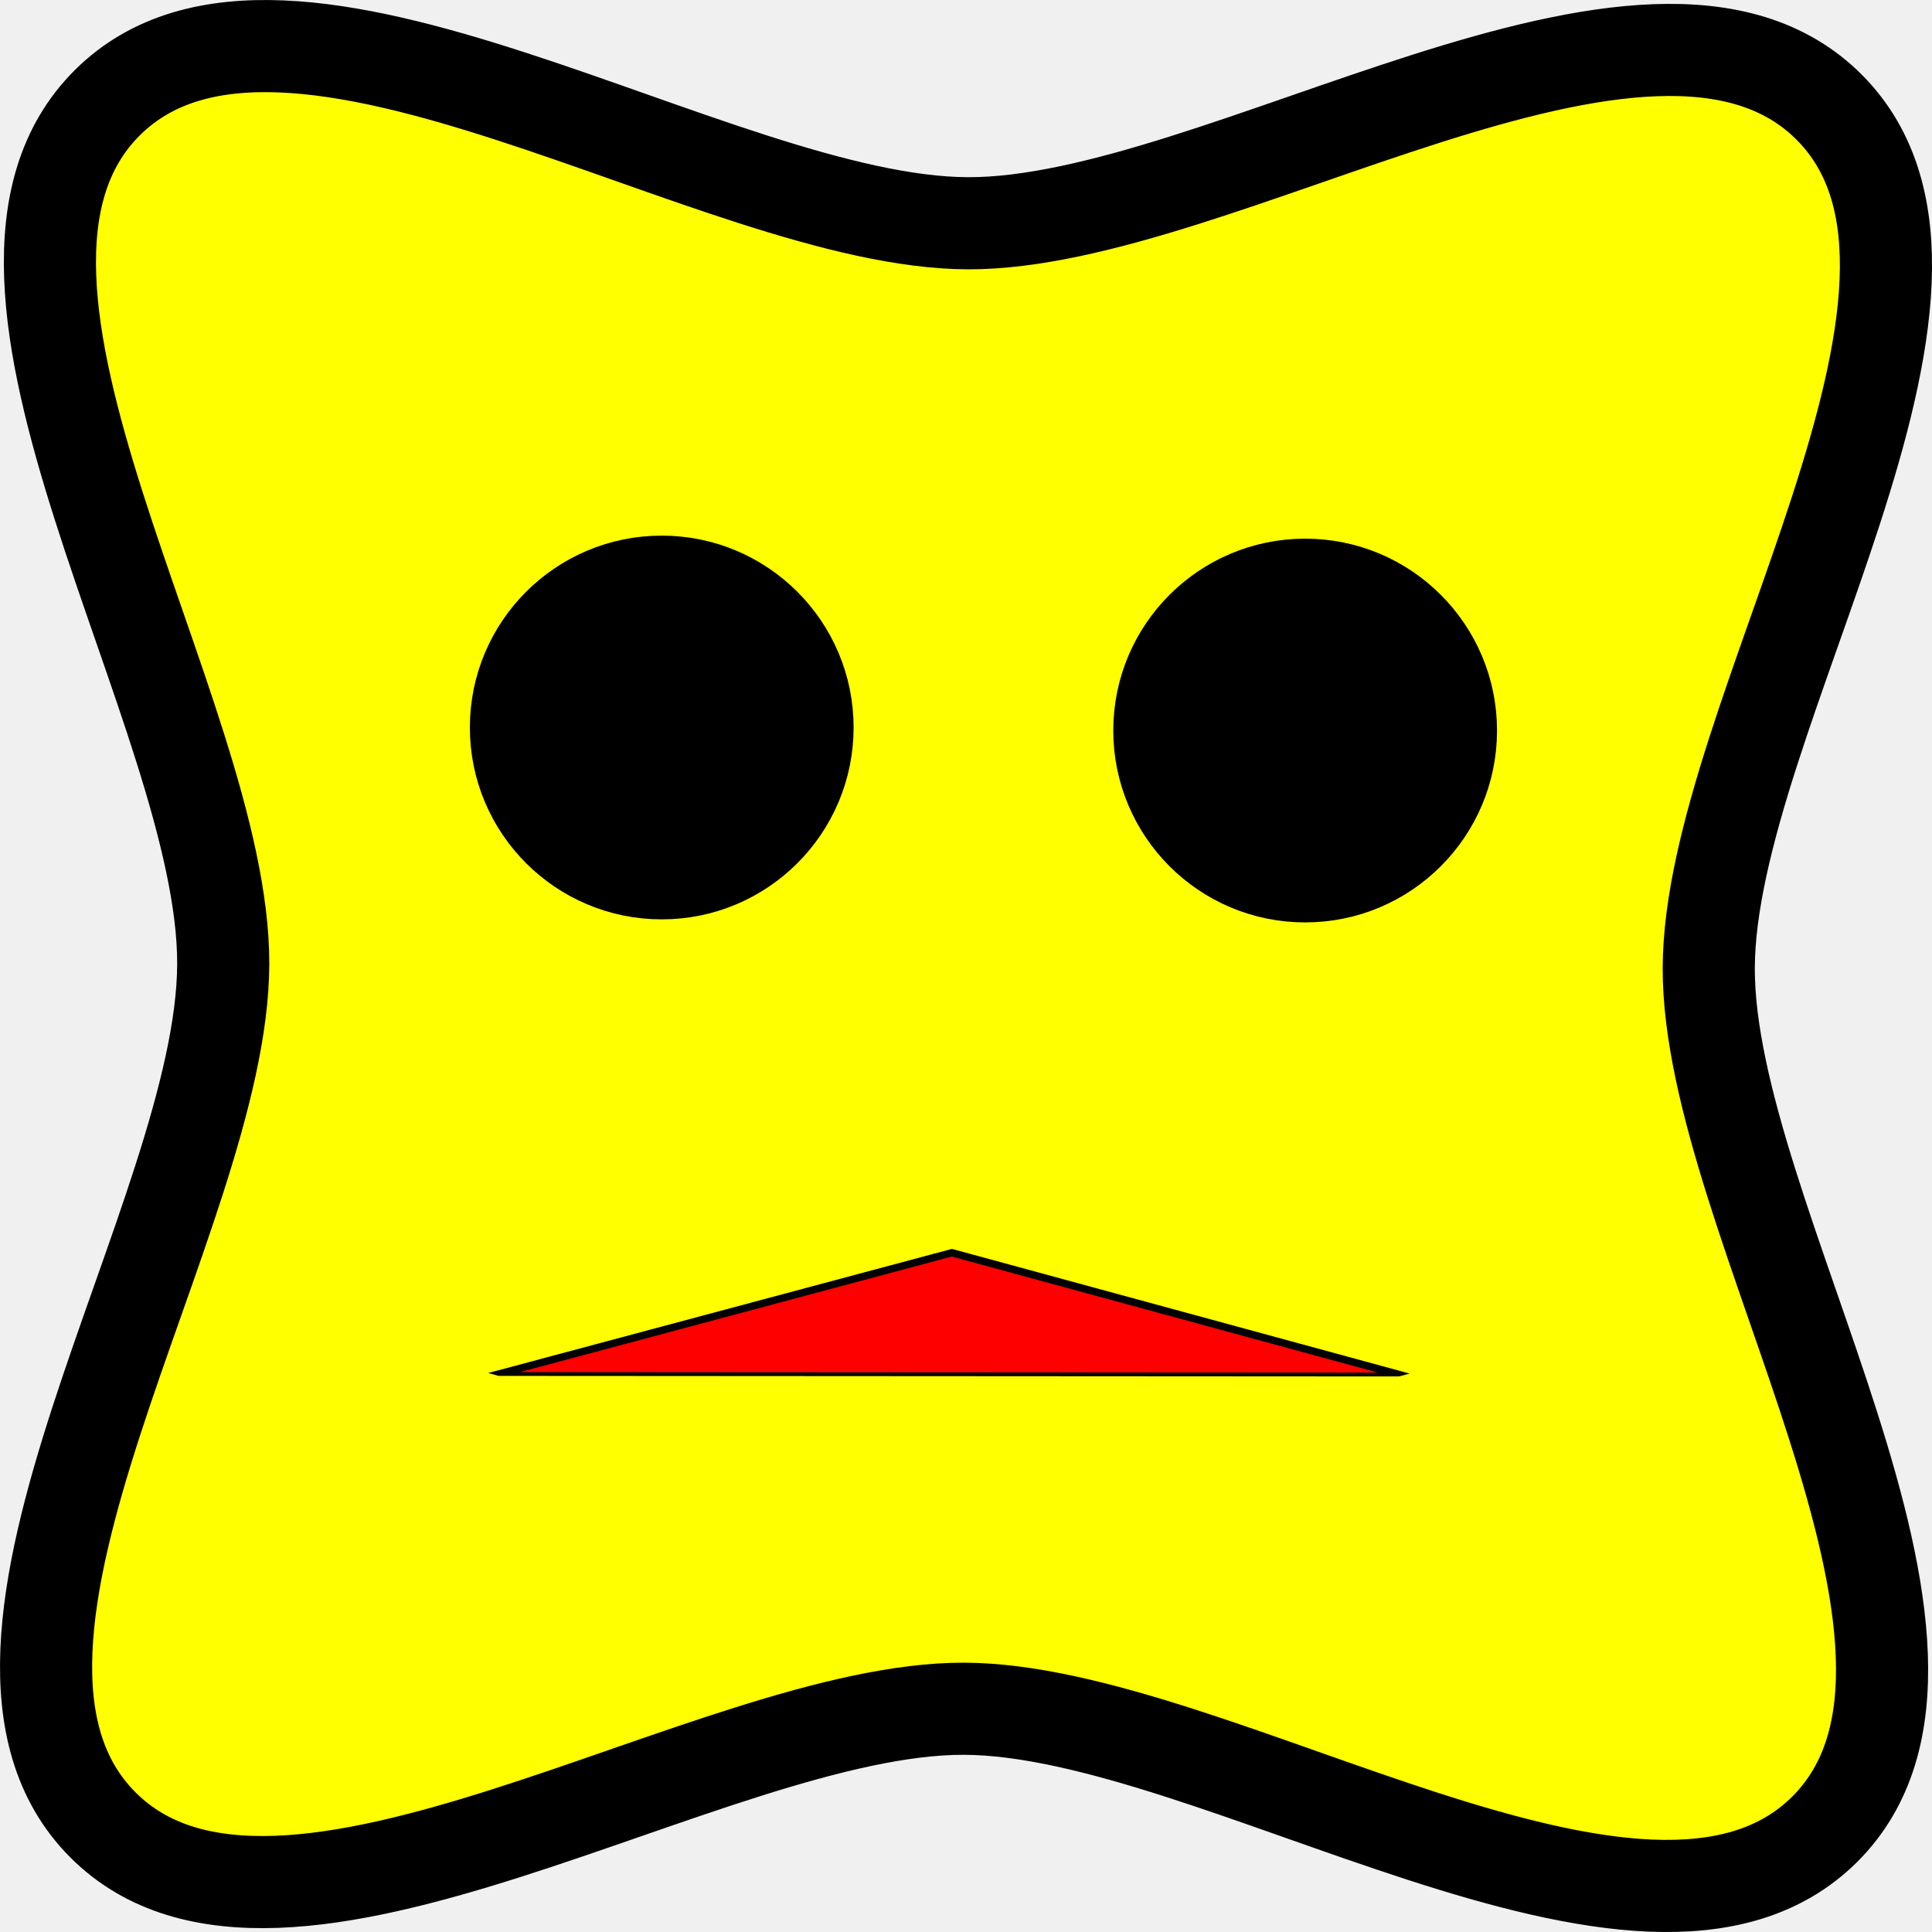
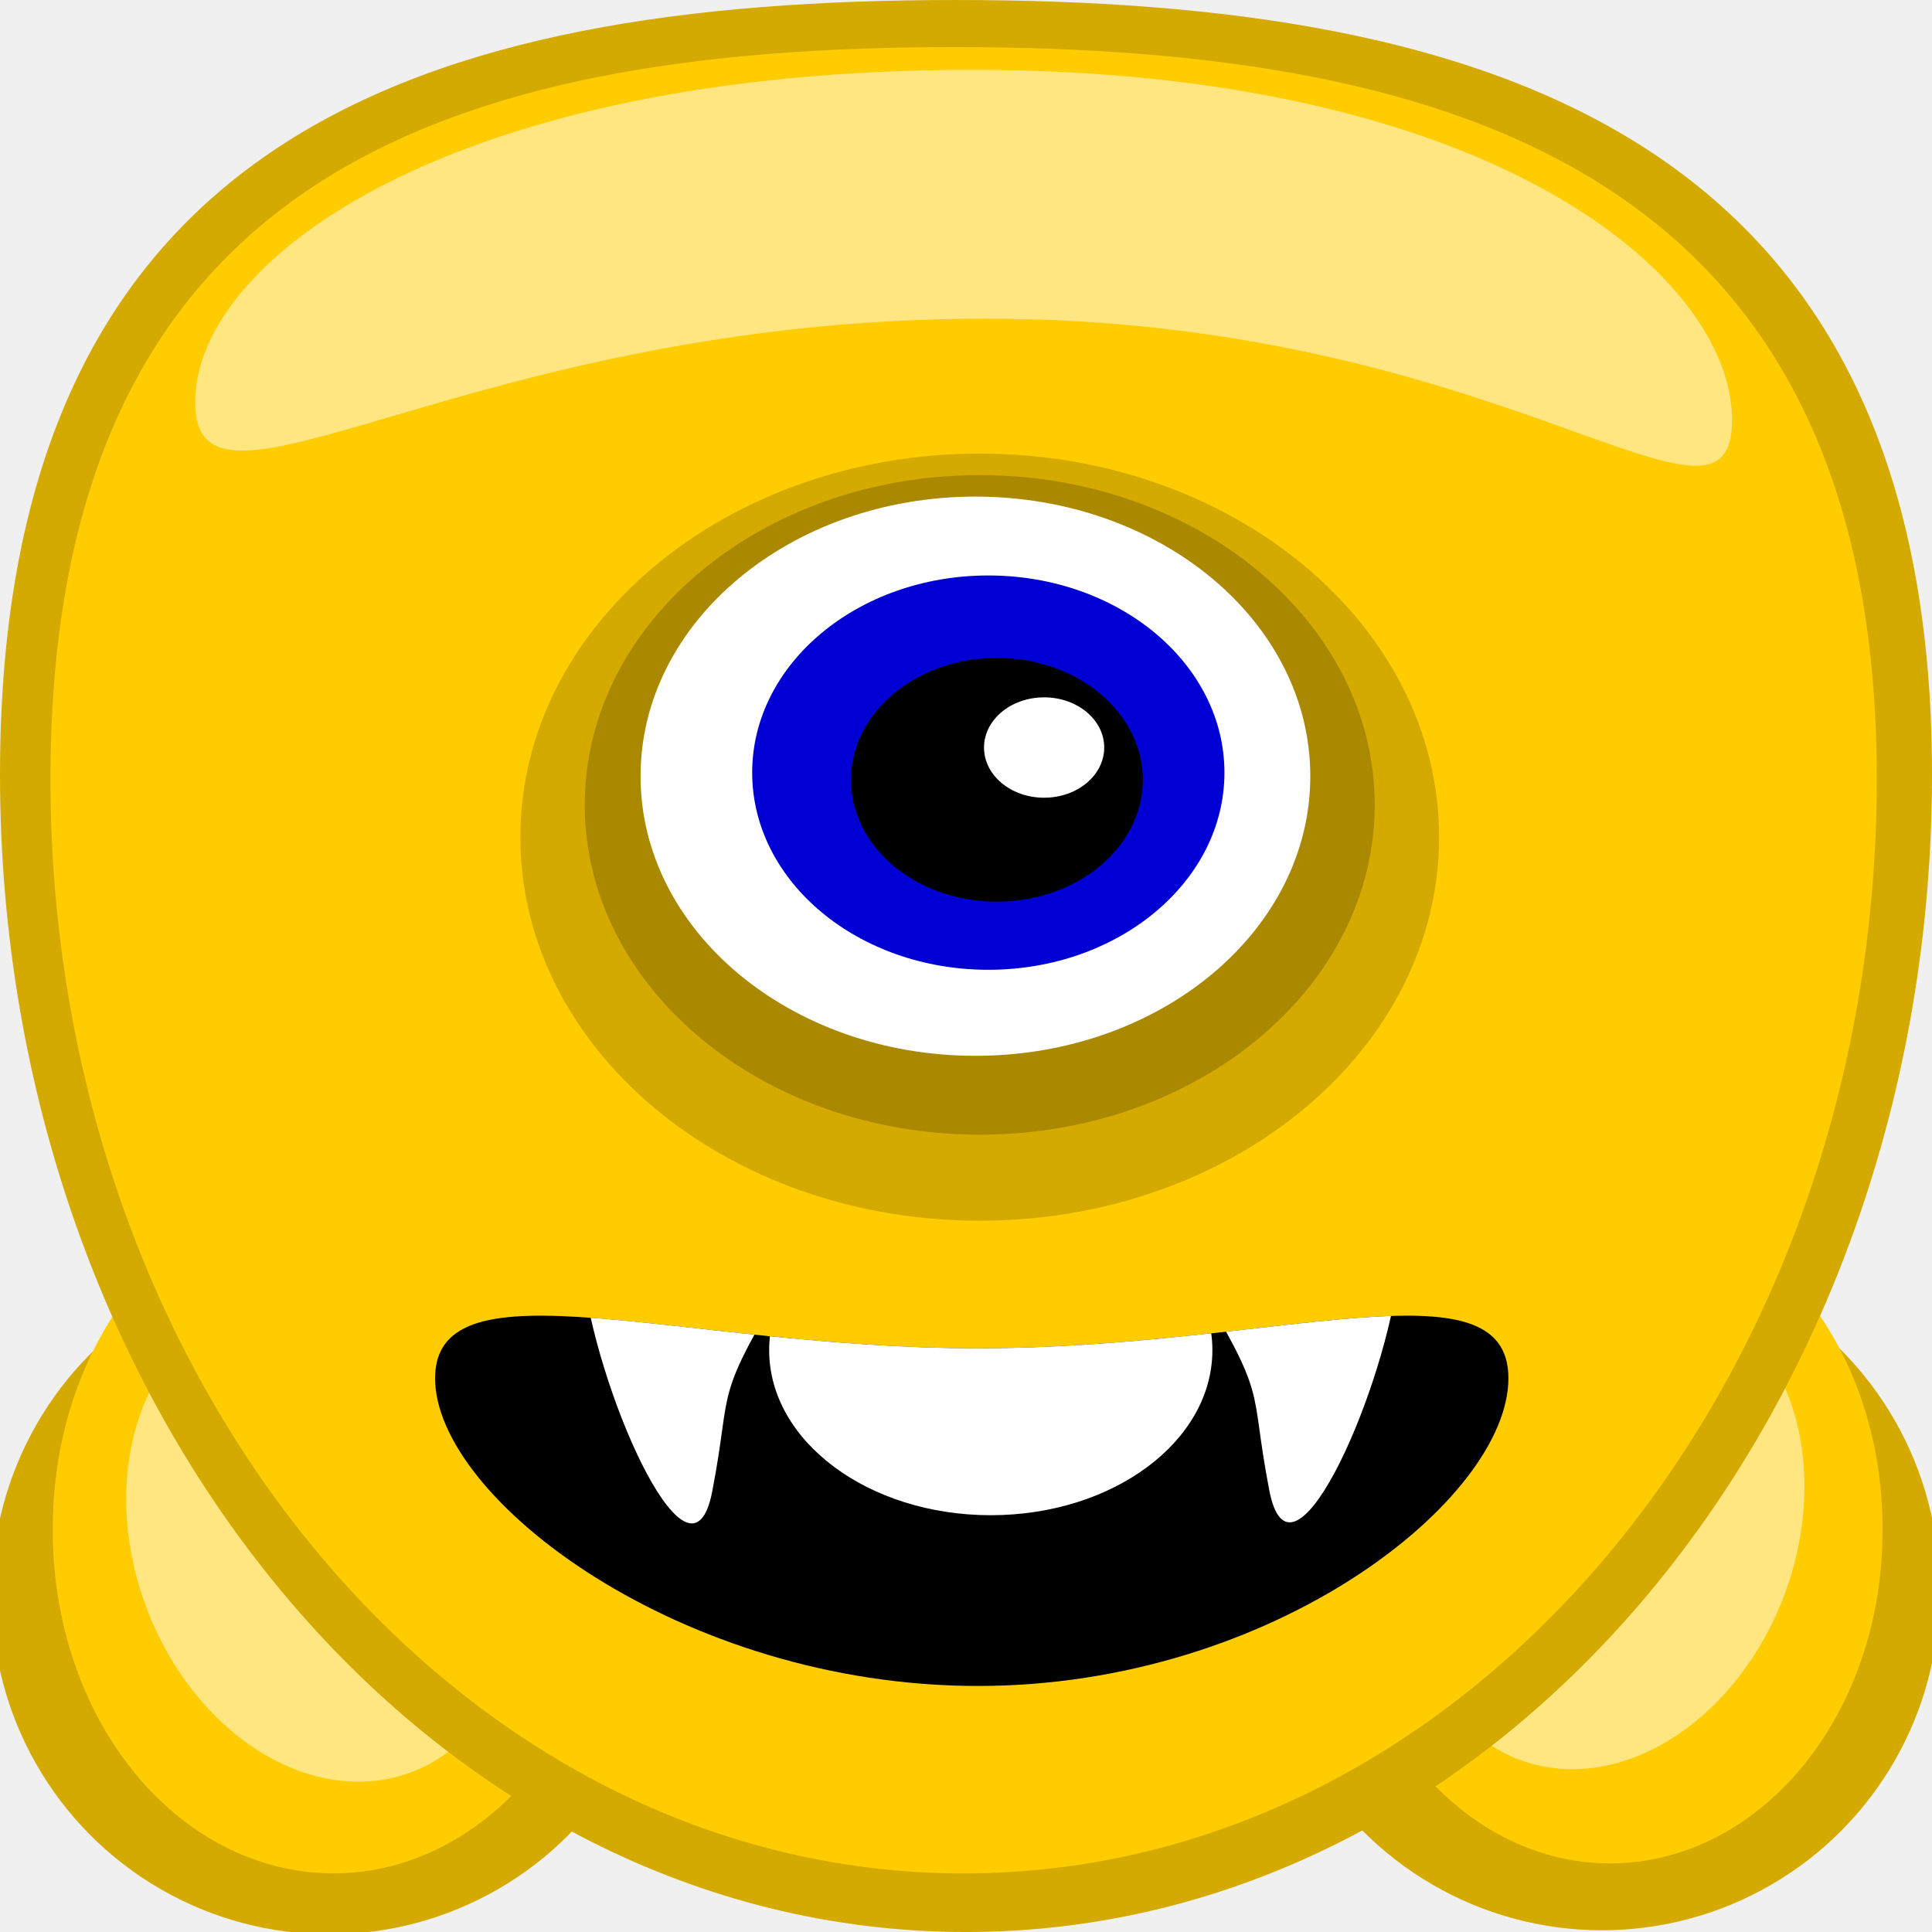
- <svg xmlns="http://www.w3.org/2000/svg" width="40" height="40" id="svg3836" version="1.1">
-   <defs id="defs3838" />
-   <g id="layer1" transform="translate(0,-1012.362)">
-     <path style="fill:#ffff00;fill-opacity:1;fill-rule:evenodd;stroke:#000000;stroke-width:2;stroke-linecap:round;stroke-linejoin:round;stroke-miterlimit:4;stroke-opacity:1;stroke-dasharray:none" id="path3844" d="M 15.166,14.045 C 11.376,17.992 9.542,29.195 4.071,29.305 -1.399,29.416 -3.686,18.297 -7.633,14.508 -11.579,10.718 -22.782,8.883 -22.893,3.413 -23.004,-2.058 -11.885,-4.345 -8.095,-8.292 -4.305,-12.238 -2.471,-23.441 3,-23.552 8.47,-23.663 10.758,-12.543 14.704,-8.754 18.651,-4.964 29.853,-3.129 29.964,2.341 30.075,7.812 18.956,10.099 15.166,14.045 z" transform="matrix(0.6586559,0.6896939,-0.6896939,0.6586559,19.65548,1028.029)" />
-     <path style="fill:#000000;fill-opacity:1;fill-rule:evenodd;stroke:#000000;stroke-width:1;stroke-linecap:round;stroke-linejoin:round;stroke-miterlimit:4;stroke-opacity:1;stroke-dasharray:none" id="path4354" d="m 17.173,15.062 a 3.472,3.472 0 1 1 -6.945,0 3.472,3.472 0 1 1 6.945,0 z" transform="translate(0,1012.362)" />
-     <path transform="translate(13.32139,1012.425)" style="fill:#000000;fill-opacity:1;fill-rule:evenodd;stroke:#000000;stroke-width:1;stroke-linecap:round;stroke-linejoin:round;stroke-miterlimit:4;stroke-opacity:1;stroke-dasharray:none" id="path4354-0" d="m 17.173,15.062 a 3.472,3.472 0 1 1 -6.945,0 3.472,3.472 0 1 1 6.945,0 z" />
-     <path style="fill:#ff0000;fill-opacity:1;fill-rule:evenodd;stroke:#000000;stroke-width:0.104;stroke-linecap:round;stroke-linejoin:miter;stroke-miterlimit:4;stroke-opacity:1;stroke-dasharray:none" id="path4376" d="m 8.334,24.216 3.796,-0.424 -1.531,3.499 z" transform="matrix(1.939088,0.6981032,-4.478769,0.3022446,112.0044,1025.161)" />
+ <svg xmlns="http://www.w3.org/2000/svg" width="120" height="120" id="svg2" version="1.1">
+   <defs id="defs4">
+     <clipPath clipPathUnits="userSpaceOnUse" id="clipPath4149">
+       <path style="color:#000000;fill:#000000;fill-opacity:1;fill-rule:evenodd;stroke:none;stroke-width:2;marker:none;visibility:visible;display:inline;overflow:visible;enable-background:accumulate" d="m 439.229,670.497 c 0,25.132 -49.647,64.169 -112.478,64.169 -62.831,0 -115.052,-39.037 -115.052,-64.169 0,-25.132 52.221,-6.249 115.052,-6.249 62.831,0 112.478,-18.883 112.478,6.249 z" id="path4151" />
+     </clipPath>
+     <clipPath clipPathUnits="userSpaceOnUse" id="clipPath4153">
+       <path style="color:#000000;fill:#000000;fill-opacity:1;fill-rule:evenodd;stroke:none;stroke-width:2;marker:none;visibility:visible;display:inline;overflow:visible;enable-background:accumulate" d="m 439.229,670.497 c 0,25.132 -49.647,64.169 -112.478,64.169 -62.831,0 -115.052,-39.037 -115.052,-64.169 0,-25.132 52.221,-6.249 115.052,-6.249 62.831,0 112.478,-18.883 112.478,6.249 z" id="path4155" />
+     </clipPath>
+     <clipPath clipPathUnits="userSpaceOnUse" id="clipPath4107">
+       <path style="color:#000000;fill:#000000;fill-opacity:1;fill-rule:evenodd;stroke:none;stroke-width:2;marker:none;visibility:visible;display:inline;overflow:visible;enable-background:accumulate" d="m 419.899,669.103 c 0,5.402 -39.446,13.793 -89.366,13.793 -49.92,0 -91.411,-8.391 -91.411,-13.793 0,-5.402 41.491,-1.343 91.411,-1.343 49.92,0 89.366,-4.059 89.366,1.343 z" id="path4109" />
+     </clipPath>
+   </defs>
+   <g id="layer1" transform="translate(0,-932.3622)">
+     <path style="color:#000000;fill:#d4aa00;fill-opacity:1;fill-rule:evenodd;stroke:none;stroke-width:2;marker:none;visibility:visible;display:inline;overflow:visible;enable-background:accumulate" id="path3004-7" d="m -63.64,115.202 a 20.961,20.961 0 1 1 -41.921,0 20.961,20.961 0 1 1 41.921,0 z" transform="translate(184.1003,915.9472)" />
+     <path style="color:#000000;fill:#d4aa00;fill-opacity:1;fill-rule:evenodd;stroke:none;stroke-width:2;marker:none;visibility:visible;display:inline;overflow:visible;enable-background:accumulate" id="path3004" d="m -63.64,115.202 a 20.961,20.961 0 1 1 -41.921,0 20.961,20.961 0 1 1 41.921,0 z" transform="translate(105.0559,916.1997)" />
+     <path style="color:#000000;fill:#ffcc00;fill-opacity:1;fill-rule:evenodd;stroke:none;stroke-width:2;marker:none;visibility:visible;display:inline;overflow:visible;enable-background:accumulate" id="path3004-7-1" d="m -63.64,115.202 a 20.961,20.961 0 1 1 -41.921,0 20.961,20.961 0 1 1 41.921,0 z" transform="matrix(0.8072289,0,0,0.9827135,168.2969,914.1506)" />
+     <path style="color:#000000;fill:#ffcc00;fill-opacity:1;fill-rule:evenodd;stroke:none;stroke-width:2;marker:none;visibility:visible;display:inline;overflow:visible;enable-background:accumulate" id="path3004-2" d="m -63.64,115.202 a 20.961,20.961 0 1 1 -41.921,0 20.961,20.961 0 1 1 41.921,0 z" transform="matrix(0.8313253,0,0,1.012048,91.03847,910.7712)" />
+     <path style="color:#000000;fill:#ffe680;fill-opacity:1;fill-rule:evenodd;stroke:none;stroke-width:2;marker:none;visibility:visible;display:inline;overflow:visible;enable-background:accumulate" id="path3004-7-1-6" d="m -63.64,115.202 a 20.961,20.961 0 1 1 -41.921,0 20.961,20.961 0 1 1 41.921,0 z" transform="matrix(0.449498,-0.547215,0.3778389,0.4599778,94.215,927.9134)" />
+     <path style="color:#000000;fill:#ffe680;fill-opacity:1;fill-rule:evenodd;stroke:none;stroke-width:2;marker:none;visibility:visible;display:inline;overflow:visible;enable-background:accumulate" id="path3004-7-1-6-5" d="m -63.64,115.202 a 20.961,20.961 0 1 1 -41.921,0 20.961,20.961 0 1 1 41.921,0 z" transform="matrix(-0.449498,-0.547215,-0.3778389,0.4599778,25.70311,928.691)" />
+     <path style="color:#000000;fill:#d4aa00;fill-opacity:1;fill-rule:evenodd;stroke:none;stroke-width:2;marker:none;visibility:visible;display:inline;overflow:visible;enable-background:accumulate" d="m 120,980.466 c 0,-39.707 -27.481,-48.103 -60.619,-48.103 C 26.244,932.362 0,940.758 0,980.466 c 0,39.707 26.863,71.897 60,71.897 33.137,0 60,-32.189 60,-71.897 z" id="path3001" />
+     <path style="color:#000000;fill:#ffcc00;fill-opacity:1;fill-rule:evenodd;stroke:none;stroke-width:2;marker:none;visibility:visible;display:inline;overflow:visible;enable-background:accumulate" d="m 116.569,980.76 c 0,-37.535 -25.978,-45.471 -57.302,-45.471 -31.324,0 -56.132,7.937 -56.132,45.471 0,37.535 25.393,67.963 56.717,67.963 31.324,0 56.717,-30.428 56.717,-67.963 z" id="path3001-5" />
+     <path style="color:#000000;fill:#d4aa00;fill-opacity:1;fill-rule:evenodd;stroke:none;stroke-width:2;marker:none;visibility:visible;display:inline;overflow:visible;enable-background:accumulate" id="path3980" d="m 49.146,427.111 a 141.068,141.068 0 1 1 -282.137,0 141.068,141.068 0 1 1 282.137,0 z" transform="matrix(-0.2022638,0,0,0.1688831,42.25969,912.2274)" />
+     <path style="color:#000000;fill:#aa8800;fill-opacity:1;fill-rule:evenodd;stroke:none;stroke-width:2;marker:none;visibility:visible;display:inline;overflow:visible;enable-background:accumulate" id="path3980-4" d="m 49.146,427.111 a 141.068,141.068 0 1 1 -282.137,0 141.068,141.068 0 1 1 282.137,0 z" transform="matrix(-0.173909,0,0,0.1452079,44.86611,920.3355)" />
+     <path style="color:#000000;fill:#ffffff;fill-opacity:1;fill-rule:evenodd;stroke:none;stroke-width:2;marker:none;visibility:visible;display:inline;overflow:visible;enable-background:accumulate" id="path4002" d="m 83.731,641.899 a 86.461,86.461 0 1 1 -172.922,0 86.461,86.461 0 1 1 172.922,0 z" transform="matrix(0.2405675,0,0,0.2008653,61.24233,851.6389)" />
+     <path style="color:#000000;fill:#0000d4;fill-opacity:1;fill-rule:evenodd;stroke:none;stroke-width:2;marker:none;visibility:visible;display:inline;overflow:visible;enable-background:accumulate" id="path4002-1" d="m 83.731,641.899 a 86.461,86.461 0 1 1 -172.922,0 86.461,86.461 0 1 1 172.922,0 z" transform="matrix(0.169631,0,0,0.1416358,61.84864,889.4356)" />
+     <path style="color:#000000;fill:#000000;fill-opacity:1;fill-rule:evenodd;stroke:none;stroke-width:2;marker:none;visibility:visible;display:inline;overflow:visible;enable-background:accumulate" id="path4002-1-6" d="m 83.731,641.899 a 86.461,86.461 0 1 1 -172.922,0 86.461,86.461 0 1 1 172.922,0 z" transform="matrix(0.1048628,0,0,0.08755669,62.20513,924.5943)" />
+     <path style="color:#000000;fill:#ffffff;fill-opacity:1;fill-rule:evenodd;stroke:none;stroke-width:2;marker:none;visibility:visible;display:inline;overflow:visible;enable-background:accumulate" id="path4002-1-6-4" d="m 83.731,641.899 a 86.461,86.461 0 1 1 -172.922,0 86.461,86.461 0 1 1 172.922,0 z" transform="matrix(0.04317879,0,0,0.03605276,64.97001,955.6507)" />
+     <path style="color:#000000;fill:#000000;fill-opacity:1;fill-rule:evenodd;stroke:none;stroke-width:2;marker:none;visibility:visible;display:inline;overflow:visible;enable-background:accumulate" d="m 93.69,1017.97 c 0,7.485 -14.547,19.111 -32.956,19.111 -18.409,0 -33.71,-11.626 -33.71,-19.111 0,-7.485 15.301,-1.861 33.71,-1.861 18.409,0 32.956,-5.624 32.956,1.861 z" id="path4076" />
+     <path style="color:#000000;fill:#ffffff;fill-opacity:1;fill-rule:evenodd;stroke:none;stroke-width:2;marker:none;visibility:visible;display:inline;overflow:visible;enable-background:accumulate" id="path4079" d="m 370.042,667.841 a 37.326,7.401 0 1 1 -74.652,0 37.326,7.401 0 1 1 74.652,0 z" transform="matrix(0.3687745,0,0,1.385543,-61.15857,90.89772)" clip-path="url(#clipPath4107)" />
+     <path style="fill:#ffffff;stroke:none" d="m 371.972,648.212 43.761,1.934 c -3.751,25.525 -22.714,66.587 -27.195,43.701 -4.48,-22.886 0.208,-18.048 -16.567,-45.635 z" id="path4111" clip-path="url(#clipPath4153)" transform="matrix(0.2929989,0,0,0.2978271,-35.00405,818.2772)" />
+     <path style="fill:#ffffff;stroke:none" d="m 287.024,648.432 -43.761,1.934 c 3.751,25.525 22.714,66.587 27.195,43.701 4.48,-22.886 -0.208,-18.048 16.567,-45.635 z" id="path4111-9" clip-path="url(#clipPath4149)" transform="matrix(0.2929989,0,0,0.2978271,-35.00405,818.2772)" />
+     <path style="color:#000000;fill:#ffe680;fill-opacity:1;fill-rule:evenodd;stroke:none;stroke-width:2;marker:none;visibility:visible;display:inline;overflow:visible;enable-background:accumulate" d="m 107.581,958.447 c 0,9.019 -14.292,-6.292 -46.376,-6.292 -32.084,0 -49.083,14.218 -49.083,5.199 0,-9.019 16.191,-20.654 48.275,-20.654 32.084,0 47.184,12.728 47.184,21.747 z" id="path3078" />
  </g>
</svg>
